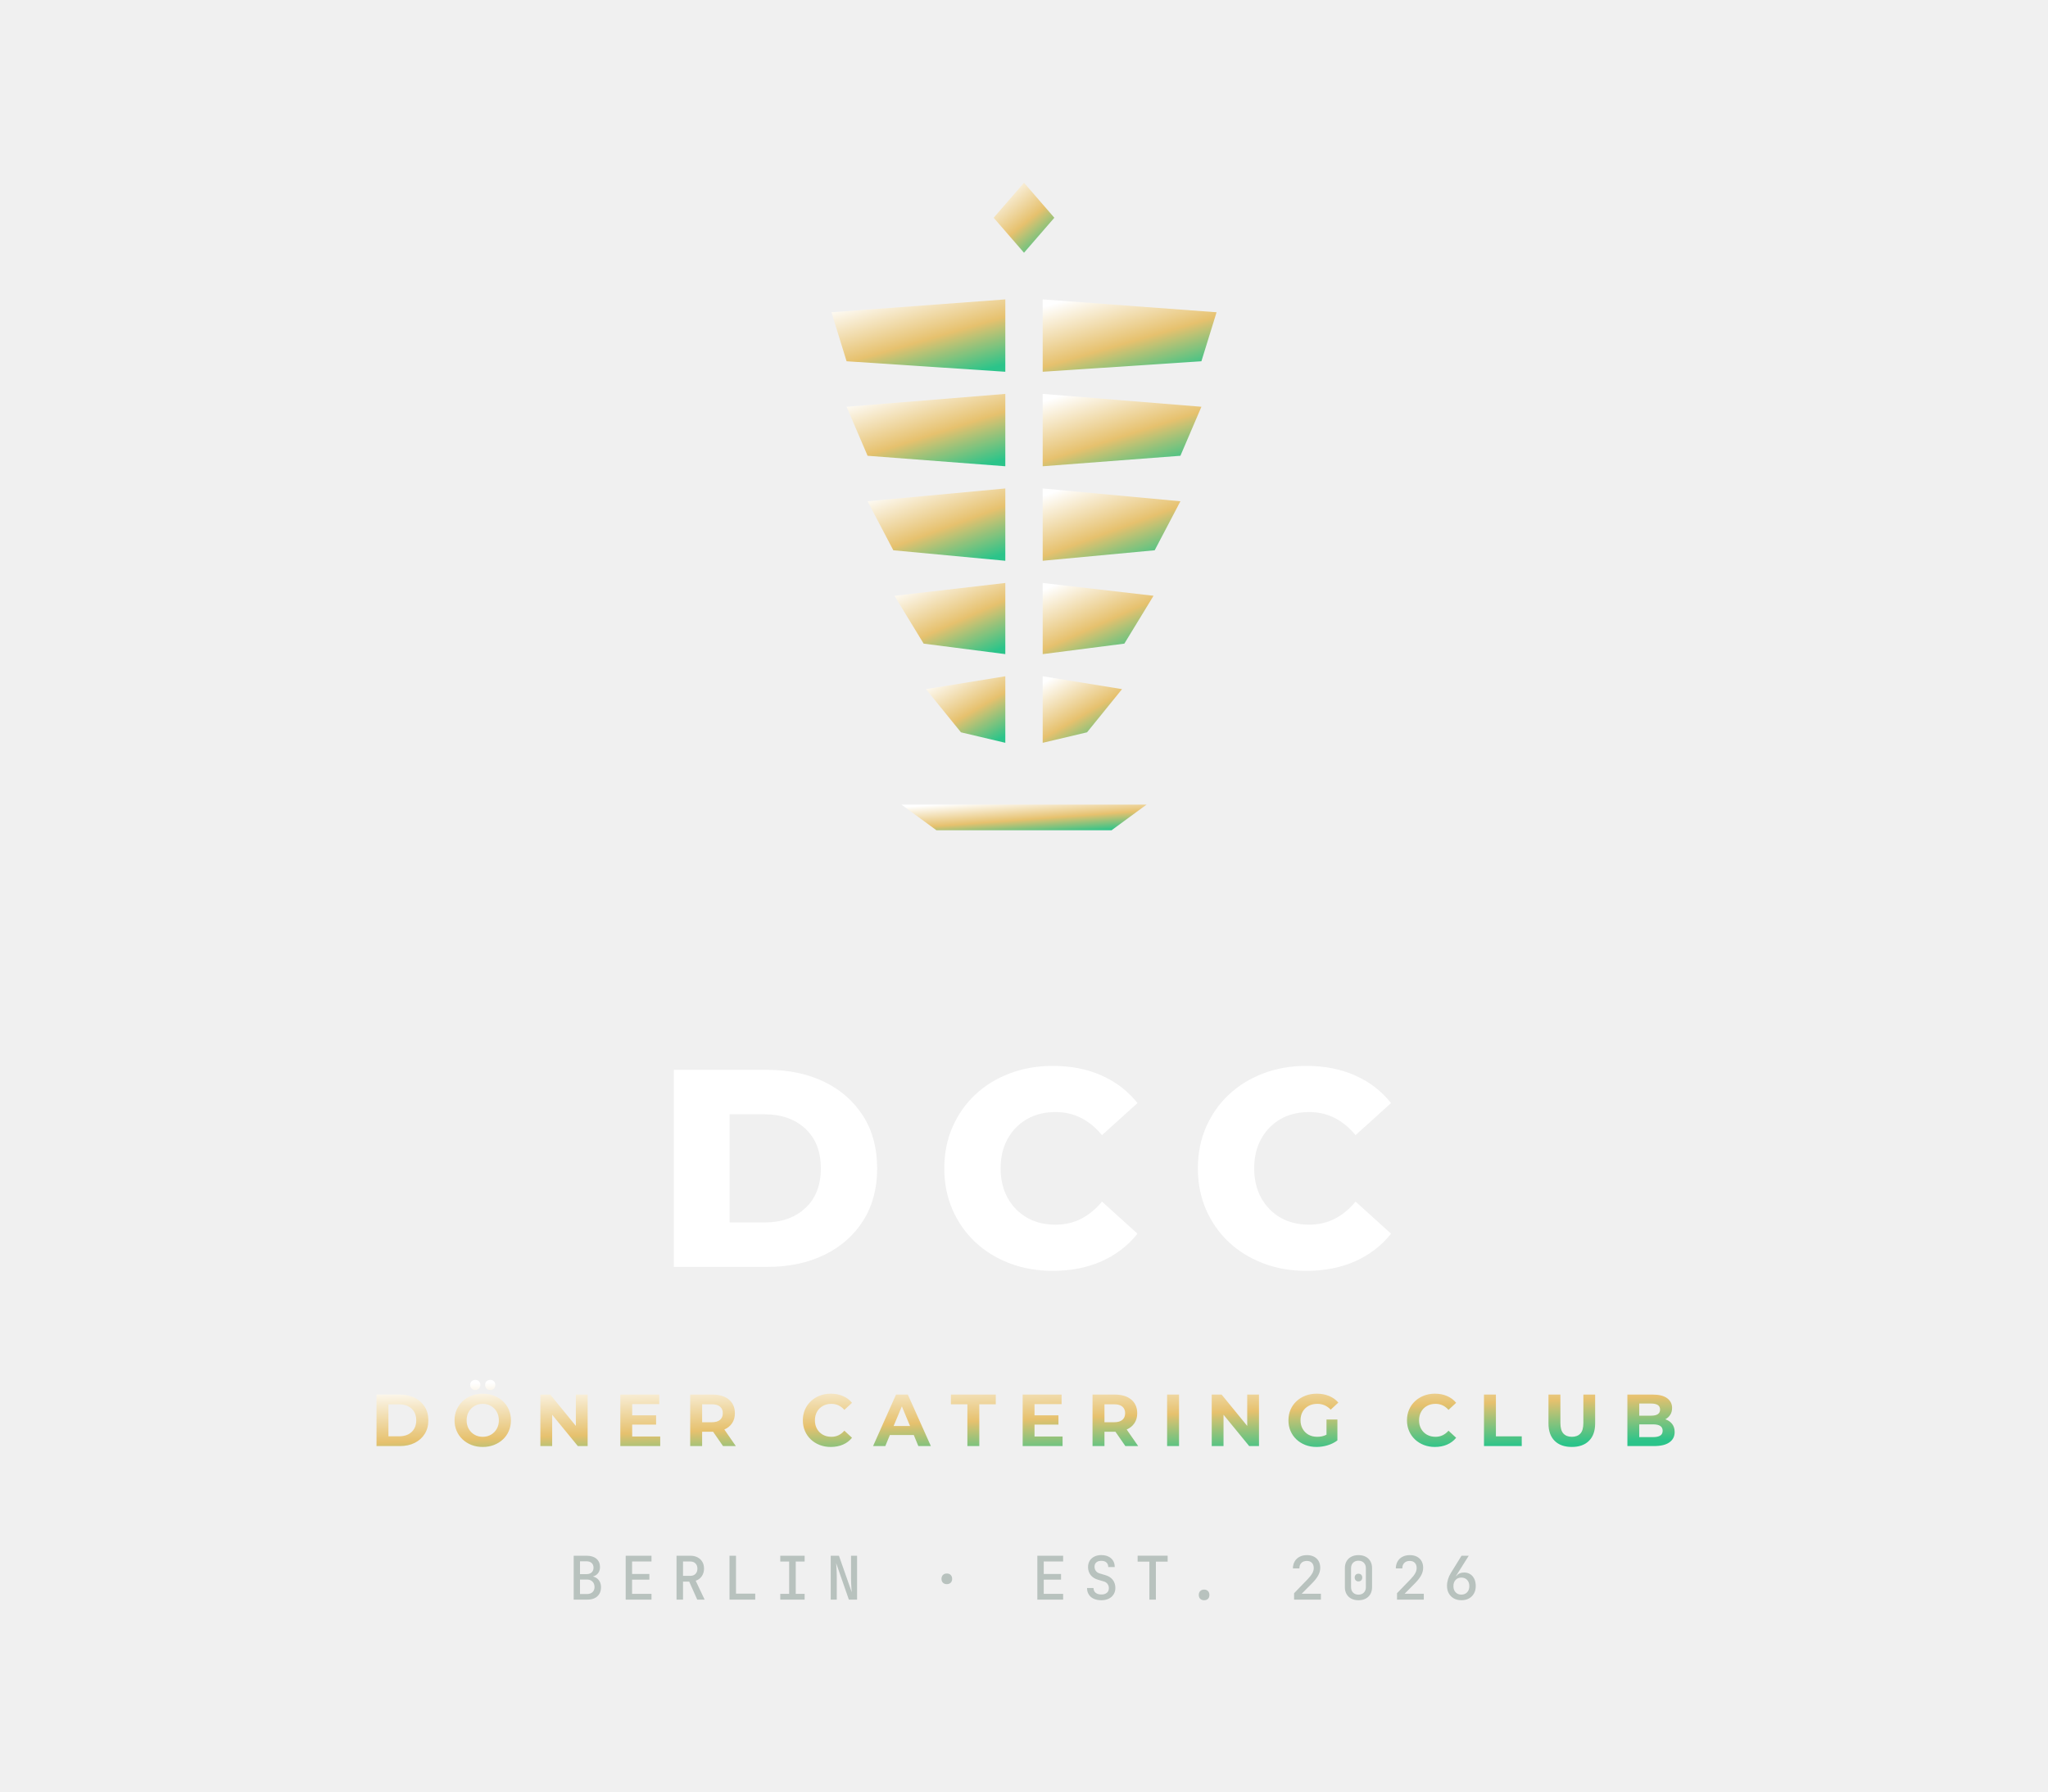
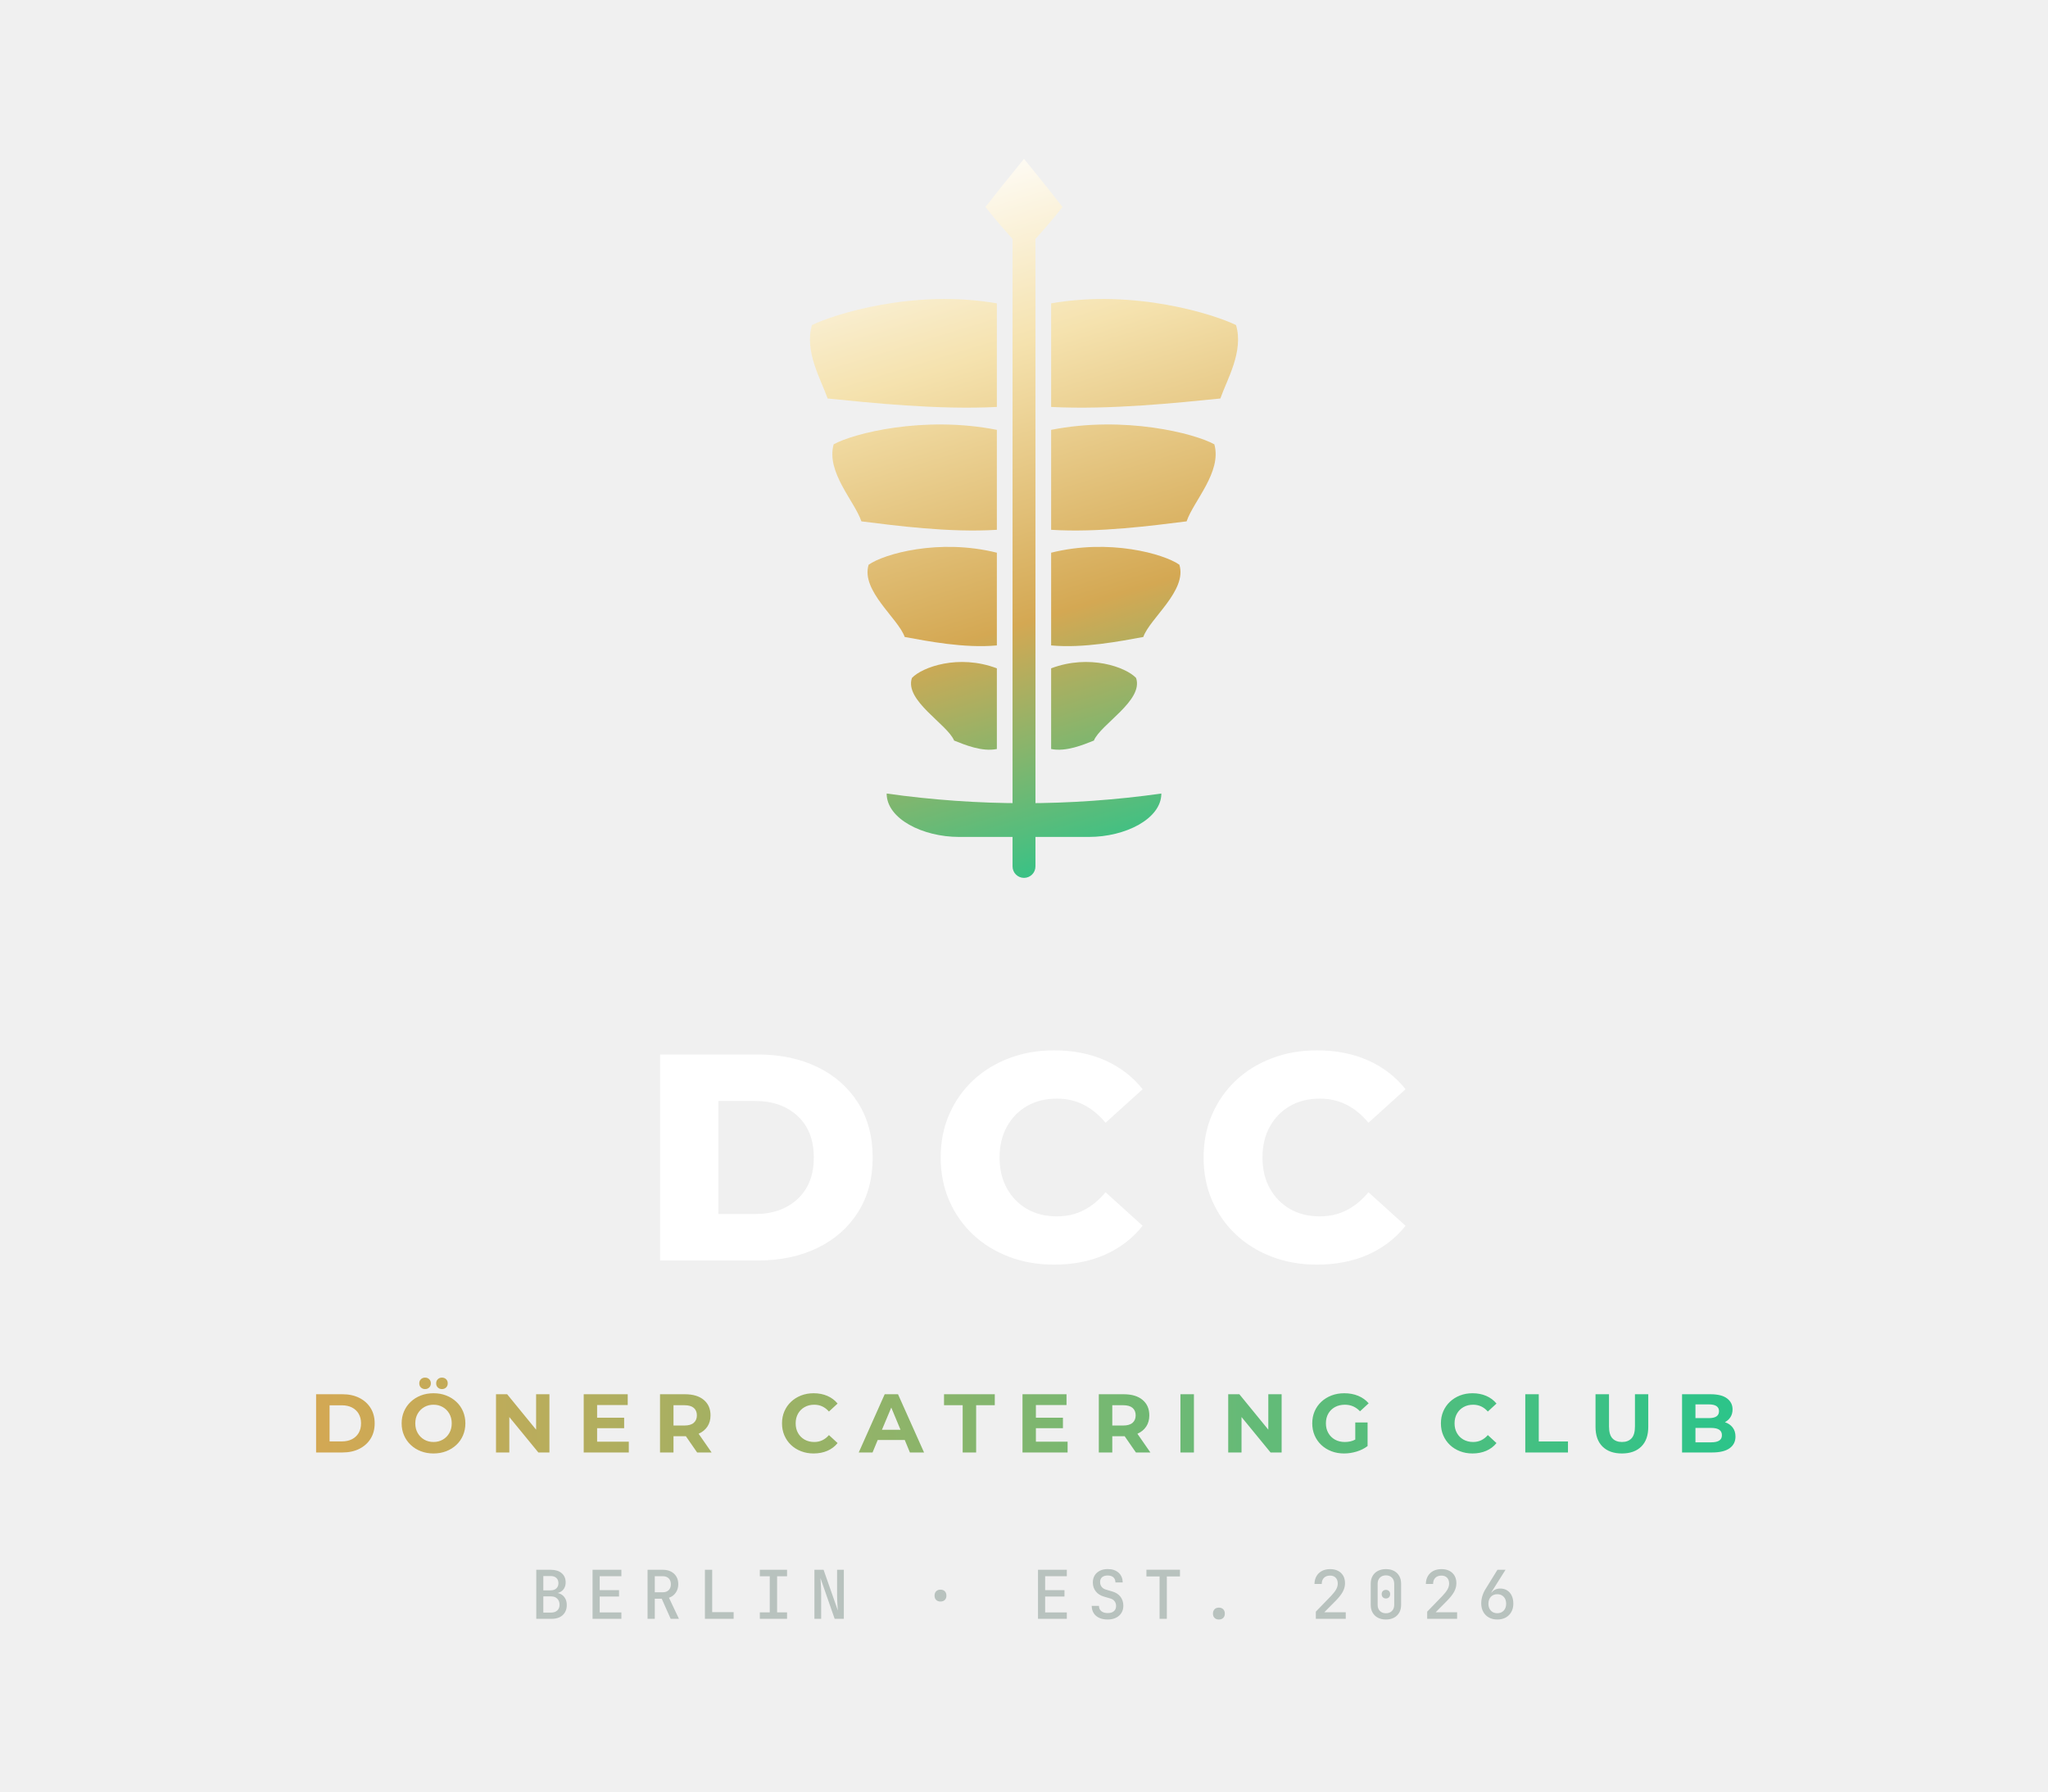
<svg xmlns="http://www.w3.org/2000/svg" viewBox="0 0 320 280" width="320" height="280" role="img" aria-label="DCC Döner Catering Club — logo-stacked (light)">
  <defs>
-     <linearGradient id="dcc-spit-logo-stacked-light" x1="15%" y1="0%" x2="85%" y2="100%">
+     <linearGradient id="dcc-spit-logo-stacked-light" gradientUnits="userSpaceOnUse" x1="143.06" y1="24.82" x2="176.94" y2="135.88">
      <stop offset="0%" stop-color="#FFFFFF" />
-       <stop offset="56%" stop-color="#E6C16E" />
+       <stop offset="28%" stop-color="#F5E2AE" />
+       <stop offset="64%" stop-color="#D4A853" />
+       <stop offset="100%" stop-color="#2BC48A" />
+     </linearGradient>
+     <linearGradient id="dcc-spit-logo-stacked-light-text" gradientUnits="userSpaceOnUse" x1="48.00" y1="0.00" x2="272.00" y2="0.00">
+       <stop offset="0%" stop-color="#D4A853" />
      <stop offset="100%" stop-color="#2BC48A" />
    </linearGradient>
  </defs>
-   <line x1="160.00" y1="34.94" x2="160.00" y2="136.15" stroke="url(#dcc-spit-logo-stacked-light)" stroke-width="2.74" stroke-linecap="round" />
-   <polygon points="160.00,28.56 164.74,34.03 160.00,39.50 155.26,34.03" fill="url(#dcc-spit-logo-stacked-light)" />
-   <path d="M 157.08,46.79 L 129.91,48.80 L 132.28,56.46 L 157.08,58.10 Z" fill="url(#dcc-spit-logo-stacked-light)" />
-   <path d="M 162.92,46.79 L 190.09,48.80 L 187.72,56.46 L 162.92,58.10 Z" fill="url(#dcc-spit-logo-stacked-light)" />
-   <path d="M 157.08,61.56 L 132.28,63.57 L 135.56,71.23 L 157.08,72.87 Z" fill="url(#dcc-spit-logo-stacked-light)" />
-   <path d="M 162.92,61.56 L 187.72,63.57 L 184.44,71.23 L 162.92,72.87 Z" fill="url(#dcc-spit-logo-stacked-light)" />
-   <path d="M 157.08,76.34 L 135.56,78.34 L 139.58,86.00 L 157.08,87.64 Z" fill="url(#dcc-spit-logo-stacked-light)" />
-   <path d="M 162.92,76.34 L 184.44,78.34 L 180.42,86.00 L 162.92,87.64 Z" fill="url(#dcc-spit-logo-stacked-light)" />
-   <path d="M 157.08,91.11 L 139.76,93.11 L 144.32,100.59 L 157.08,102.23 Z" fill="url(#dcc-spit-logo-stacked-light)" />
-   <path d="M 162.92,91.11 L 180.24,93.11 L 175.68,100.59 L 162.92,102.23 Z" fill="url(#dcc-spit-logo-stacked-light)" />
-   <path d="M 157.08,105.69 L 144.68,107.70 L 150.15,114.45 L 157.08,116.09 Z" fill="url(#dcc-spit-logo-stacked-light)" />
-   <path d="M 162.92,105.69 L 175.32,107.70 L 169.85,114.45 L 162.92,116.09 Z" fill="url(#dcc-spit-logo-stacked-light)" />
-   <path d="M 140.85,125.75 L 179.15,125.75 L 173.68,129.76 L 146.32,129.76 Z" fill="url(#dcc-spit-logo-stacked-light)" />
-   <path d="M105.288 198.0V167.2H119.852Q124.956 167.2 128.828 169.092Q132.7 170.984 134.878 174.438Q137.056 177.892 137.056 182.6Q137.056 187.308 134.878 190.762Q132.7 194.216 128.828 196.108Q124.956 198.0 119.852 198.0ZM114.0 191.048H119.5Q123.416 191.048 125.836 188.804Q128.256 186.56 128.256 182.6Q128.256 178.64 125.836 176.396Q123.416 174.152 119.5 174.152H114.0ZM164.488 198.616Q160.836 198.616 157.734 197.428Q154.632 196.24 152.366 194.106Q150.1 191.972 148.824 189.046Q147.548 186.12 147.548 182.6Q147.548 179.08 148.824 176.154Q150.1 173.228 152.366 171.094Q154.632 168.96 157.734 167.772Q160.836 166.584 164.488 166.584Q168.756 166.584 172.122 168.08Q175.488 169.576 177.732 172.392L172.188 177.408Q170.736 175.648 168.932 174.724Q167.128 173.8 164.928 173.8Q162.376 173.8 160.462 174.9Q158.548 176.0 157.448 177.98Q156.348 179.96 156.348 182.6Q156.348 185.24 157.448 187.22Q158.548 189.2 160.462 190.3Q162.376 191.4 164.928 191.4Q167.128 191.4 168.932 190.476Q170.736 189.552 172.188 187.792L177.732 192.808Q175.488 195.624 172.122 197.12Q168.756 198.616 164.488 198.616ZM204.108 198.616Q200.456 198.616 197.354 197.428Q194.252 196.24 191.986 194.106Q189.72 191.972 188.444 189.046Q187.168 186.12 187.168 182.6Q187.168 179.08 188.444 176.154Q189.72 173.228 191.986 171.094Q194.252 168.96 197.354 167.772Q200.456 166.584 204.108 166.584Q208.376 166.584 211.742 168.08Q215.108 169.576 217.352 172.392L211.808 177.408Q210.356 175.648 208.552 174.724Q206.748 173.8 204.548 173.8Q201.996 173.8 200.082 174.9Q198.168 176.0 197.068 177.98Q195.968 179.96 195.968 182.6Q195.968 185.24 197.068 187.22Q198.168 189.2 200.082 190.3Q201.996 191.4 204.548 191.4Q206.748 191.4 208.552 190.476Q210.356 189.552 211.808 187.792L217.352 192.808Q215.108 195.624 211.742 197.12Q208.376 198.616 204.108 198.616Z" fill="#FFFFFF" />
-   <path d="M58.831 226.0V217.95H62.488Q63.799 217.95 64.799 218.45Q65.8 218.951 66.363 219.853Q66.927 220.756 66.927 221.975Q66.927 223.194 66.363 224.097Q65.8 225 64.799 225.5Q63.799 226.0 62.488 226.0ZM60.694 224.47H62.396Q63.201 224.47 63.793 224.166Q64.385 223.861 64.713 223.303Q65.041 222.745 65.041 221.975Q65.041 221.204 64.713 220.647Q64.385 220.089 63.793 219.784Q63.201 219.48 62.396 219.48H60.694ZM75.428 226.138Q74.474 226.138 73.674 225.827Q72.875 225.517 72.277 224.953Q71.679 224.39 71.351 223.631Q71.023 222.872 71.023 221.975Q71.023 221.078 71.351 220.319Q71.679 219.56 72.277 218.996Q72.875 218.433 73.674 218.123Q74.474 217.812 75.428 217.812Q76.383 217.812 77.182 218.123Q77.981 218.433 78.579 218.991Q79.177 219.548 79.505 220.313Q79.833 221.078 79.833 221.975Q79.833 222.872 79.505 223.637Q79.177 224.401 78.579 224.959Q77.981 225.517 77.182 225.827Q76.383 226.138 75.428 226.138ZM75.428 224.551Q76.141 224.551 76.71 224.223Q77.279 223.895 77.613 223.315Q77.947 222.734 77.947 221.975Q77.947 221.216 77.613 220.635Q77.279 220.054 76.71 219.727Q76.141 219.399 75.428 219.399Q74.715 219.399 74.146 219.727Q73.577 220.054 73.243 220.635Q72.91 221.216 72.91 221.975Q72.91 222.734 73.243 223.315Q73.577 223.895 74.146 224.223Q74.715 224.551 75.428 224.551ZM74.267 217.237Q73.922 217.237 73.692 217.019Q73.462 216.8 73.462 216.444Q73.462 216.087 73.692 215.869Q73.922 215.65 74.267 215.65Q74.6 215.65 74.83 215.869Q75.06 216.087 75.06 216.444Q75.06 216.8 74.83 217.019Q74.6 217.237 74.267 217.237ZM76.59 217.237Q76.256 217.237 76.026 217.019Q75.796 216.8 75.796 216.444Q75.796 216.087 76.026 215.869Q76.256 215.65 76.59 215.65Q76.935 215.65 77.165 215.869Q77.395 216.087 77.395 216.444Q77.395 216.8 77.165 217.019Q76.935 217.237 76.59 217.237ZM84.435 226.0V217.95H85.976L89.978 222.849V217.95H91.819V226.0H90.289L86.275 221.101V226.0ZM96.927 226.0V217.95H103.011V219.445H98.779V221.193H102.516V222.642H98.779V224.505H103.16V226.0ZM107.844 226.0V217.95H111.282Q112.962 217.95 113.893 218.732Q114.825 219.514 114.825 220.871Q114.825 221.768 114.393 222.418Q113.962 223.067 113.18 223.412L114.974 226.0H112.973L111.421 223.757Q111.374 223.757 111.328 223.757H109.707V226.0ZM109.707 222.274H111.225Q112.076 222.274 112.507 221.9Q112.939 221.526 112.939 220.871Q112.939 220.204 112.507 219.836Q112.076 219.468 111.225 219.468H109.707ZM129.803 226.138Q128.872 226.138 128.073 225.827Q127.273 225.517 126.687 224.959Q126.1 224.401 125.773 223.642Q125.445 222.883 125.445 221.975Q125.445 221.066 125.773 220.308Q126.1 219.548 126.693 218.991Q127.285 218.433 128.078 218.123Q128.872 217.812 129.815 217.812Q130.862 217.812 131.713 218.18Q132.564 218.548 133.127 219.238L131.931 220.342Q131.103 219.399 129.907 219.399Q129.148 219.399 128.567 219.727Q127.986 220.054 127.659 220.635Q127.331 221.216 127.331 221.975Q127.331 222.734 127.659 223.315Q127.986 223.895 128.567 224.223Q129.148 224.551 129.907 224.551Q131.103 224.551 131.931 223.596L133.127 224.701Q132.564 225.402 131.713 225.77Q130.862 226.138 129.803 226.138ZM136.419 226.0 140.007 217.95H141.847L145.447 226.0H143.492L142.779 224.275H139.041L138.328 226.0ZM139.627 222.861H142.192L140.916 219.79ZM151.154 226.0V219.468H148.577V217.95H155.593V219.468H153.017V226.0ZM159.793 226.0V217.95H165.876V219.445H161.644V221.193H165.382V222.642H161.644V224.505H166.026V226.0ZM170.709 226.0V217.95H174.148Q175.827 217.95 176.758 218.732Q177.69 219.514 177.69 220.871Q177.69 221.768 177.259 222.418Q176.827 223.067 176.046 223.412L177.839 226.0H175.838L174.286 223.757Q174.24 223.757 174.194 223.757H172.572V226.0ZM172.572 222.274H174.09Q174.941 222.274 175.373 221.9Q175.804 221.526 175.804 220.871Q175.804 220.204 175.373 219.836Q174.941 219.468 174.09 219.468H172.572ZM182.362 226.0V217.95H184.225V226.0ZM189.334 226.0V217.95H190.875L194.877 222.849V217.95H196.717V226.0H195.188L191.174 221.101V226.0ZM205.713 226.138Q204.758 226.138 203.959 225.827Q203.16 225.517 202.568 224.959Q201.976 224.401 201.648 223.642Q201.32 222.883 201.32 221.975Q201.32 221.066 201.648 220.308Q201.976 219.548 202.574 218.991Q203.172 218.433 203.976 218.123Q204.781 217.812 205.748 217.812Q206.805 217.812 207.668 218.168Q208.53 218.525 209.117 219.203L207.921 220.308Q207.059 219.399 205.839 219.399Q205.058 219.399 204.465 219.721Q203.873 220.043 203.539 220.624Q203.206 221.204 203.206 221.975Q203.206 222.722 203.539 223.309Q203.873 223.895 204.459 224.223Q205.046 224.551 205.816 224.551Q206.196 224.551 206.558 224.476Q206.921 224.401 207.266 224.218V221.849H208.968V225.114Q208.3 225.62 207.438 225.879Q206.576 226.138 205.713 226.138ZM224.199 226.138Q223.268 226.138 222.469 225.827Q221.669 225.517 221.083 224.959Q220.496 224.401 220.169 223.642Q219.841 222.883 219.841 221.975Q219.841 221.066 220.169 220.308Q220.496 219.548 221.089 218.991Q221.681 218.433 222.474 218.123Q223.268 217.812 224.211 217.812Q225.257 217.812 226.108 218.18Q226.959 218.548 227.523 219.238L226.327 220.342Q225.499 219.399 224.303 219.399Q223.544 219.399 222.963 219.727Q222.382 220.054 222.055 220.635Q221.727 221.216 221.727 221.975Q221.727 222.734 222.055 223.315Q222.382 223.895 222.963 224.223Q223.544 224.551 224.303 224.551Q225.499 224.551 226.327 223.596L227.523 224.701Q226.959 225.402 226.108 225.77Q225.257 226.138 224.199 226.138ZM231.873 226.0V217.95H233.736V224.482H237.773V226.0ZM245.596 226.138Q243.882 226.138 242.916 225.184Q241.95 224.229 241.95 222.458V217.95H243.813V222.389Q243.813 223.539 244.285 224.045Q244.756 224.551 245.607 224.551Q246.458 224.551 246.93 224.045Q247.401 223.539 247.401 222.389V217.95H249.241V222.458Q249.241 224.229 248.275 225.184Q247.309 226.138 245.596 226.138ZM254.281 226.0V217.95H258.214Q259.732 217.95 260.497 218.525Q261.262 219.1 261.262 220.043Q261.262 220.653 260.98 221.101Q260.698 221.549 260.204 221.814Q260.87 222.032 261.267 222.538Q261.664 223.044 261.664 223.804Q261.664 224.839 260.847 225.419Q260.031 226.0 258.444 226.0ZM256.132 224.597H258.306Q259.031 224.597 259.41 224.361Q259.79 224.125 259.79 223.608Q259.79 222.607 258.306 222.607H256.132ZM256.132 221.25H257.984Q259.387 221.25 259.387 220.296Q259.387 219.353 257.984 219.353H256.132Z" fill="url(#dcc-spit-logo-stacked-light)" />
-   <path d="M89.638 250.0V243.138H91.663Q92.634 243.138 93.192 243.609Q93.75 244.081 93.75 244.909Q93.75 245.375 93.548 245.719Q93.346 246.063 92.987 246.251Q92.628 246.439 92.149 246.433V246.342Q92.669 246.333 93.062 246.538Q93.456 246.743 93.681 247.133Q93.907 247.523 93.907 248.069Q93.907 248.658 93.65 249.094Q93.392 249.531 92.919 249.765Q92.445 250.0 91.787 250.0ZM90.626 249.126H91.704Q92.256 249.126 92.576 248.832Q92.895 248.538 92.895 248.027Q92.895 247.502 92.576 247.181Q92.256 246.859 91.704 246.859H90.626ZM90.626 246.013H91.652Q92.156 246.013 92.447 245.743Q92.738 245.473 92.738 245.011Q92.738 244.547 92.45 244.28Q92.163 244.012 91.657 244.012H90.626ZM97.764 250.0V243.138H101.796V244.039H98.764V245.988H101.467V246.882H98.764V249.099H101.796V250.0ZM105.709 250.0V243.138H107.858Q108.506 243.138 108.989 243.389Q109.472 243.639 109.739 244.089Q110.005 244.54 110.005 245.146Q110.005 245.833 109.655 246.34Q109.304 246.846 108.703 247.048L110.099 250.0H108.942L107.688 247.182H106.721V250.0ZM106.721 246.282H107.858Q108.368 246.282 108.669 245.978Q108.97 245.674 108.97 245.166Q108.97 244.645 108.669 244.341Q108.368 244.038 107.858 244.038H106.721ZM113.985 250.0V243.138H115V249.066H118.003V250.0ZM121.917 250.0V249.094H123.306V244.044H121.917V243.138H125.723V244.044H124.334V249.094H125.723V250.0ZM129.801 250.0V243.138H131.084L133.085 248.844Q133.063 248.575 133.035 248.198Q133.008 247.821 132.991 247.418Q132.974 247.015 132.974 246.682V243.138H133.919V250.0H132.636L130.647 244.294Q130.669 244.542 130.691 244.907Q130.712 245.271 130.729 245.664Q130.746 246.058 130.746 246.4V250.0ZM147.94 247.579Q147.56 247.579 147.335 247.356Q147.109 247.134 147.109 246.761Q147.109 246.372 147.335 246.144Q147.56 245.917 147.94 245.917Q148.323 245.917 148.547 246.144Q148.771 246.372 148.771 246.761Q148.771 247.134 148.547 247.356Q148.323 247.579 147.94 247.579ZM162.084 250.0V243.138H166.116V244.039H163.084V245.988H165.787V246.882H163.084V249.099H166.116V250.0ZM172.086 250.094Q171.395 250.094 170.896 249.863Q170.396 249.632 170.125 249.203Q169.853 248.774 169.846 248.186H170.861Q170.861 248.652 171.189 248.923Q171.516 249.194 172.095 249.194Q172.642 249.194 172.95 248.931Q173.259 248.668 173.259 248.202Q173.259 247.822 173.047 247.54Q172.836 247.258 172.445 247.15L171.585 246.898Q170.83 246.685 170.418 246.162Q170.006 245.638 170.006 244.916Q170.006 244.347 170.264 243.927Q170.521 243.506 170.989 243.272Q171.457 243.037 172.094 243.037Q173.041 243.037 173.608 243.546Q174.174 244.054 174.181 244.905H173.165Q173.165 244.451 172.883 244.194Q172.6 243.937 172.082 243.937Q171.579 243.937 171.3 244.176Q171.021 244.415 171.021 244.846Q171.021 245.232 171.231 245.513Q171.441 245.794 171.833 245.908L172.711 246.17Q173.465 246.383 173.869 246.907Q174.274 247.431 174.274 248.169Q174.274 248.744 174.001 249.178Q173.728 249.613 173.236 249.853Q172.744 250.094 172.086 250.094ZM179.592 250.0V244.066H177.755V243.131H182.445V244.066H180.608V250.0ZM188.14 250.094Q187.76 250.094 187.535 249.872Q187.309 249.649 187.309 249.276Q187.309 248.887 187.535 248.66Q187.76 248.432 188.14 248.432Q188.523 248.432 188.747 248.66Q188.971 248.887 188.971 249.276Q188.971 249.649 188.747 249.872Q188.523 250.094 188.14 250.094ZM202.203 250.0V248.997L204.324 246.806Q204.815 246.292 205.044 245.883Q205.273 245.475 205.273 245.073Q205.273 244.547 204.986 244.249Q204.699 243.951 204.202 243.951Q203.654 243.951 203.342 244.263Q203.03 244.574 203.03 245.121H202.015Q202.028 244.484 202.301 244.017Q202.575 243.55 203.065 243.297Q203.555 243.044 204.211 243.044Q204.845 243.044 205.312 243.287Q205.779 243.529 206.034 243.971Q206.288 244.413 206.288 245.021Q206.288 245.629 205.972 246.214Q205.656 246.798 204.946 247.512L203.389 249.08H206.39V250.0ZM212.261 250.094Q211.613 250.094 211.135 249.842Q210.657 249.59 210.396 249.132Q210.136 248.673 210.136 248.059V245.079Q210.136 244.459 210.396 244.003Q210.657 243.547 211.135 243.296Q211.613 243.044 212.26 243.044Q212.916 243.044 213.389 243.296Q213.863 243.547 214.124 244.003Q214.384 244.459 214.384 245.079V248.059Q214.384 248.673 214.124 249.132Q213.863 249.59 213.386 249.842Q212.91 250.094 212.261 250.094ZM212.261 249.221Q212.787 249.221 213.102 248.9Q213.417 248.579 213.417 248.059V245.079Q213.417 244.559 213.102 244.238Q212.787 243.917 212.26 243.917Q211.733 243.917 211.418 244.238Q211.103 244.559 211.103 245.079V248.059Q211.103 248.579 211.419 248.9Q211.735 249.221 212.261 249.221ZM212.261 247.152Q211.995 247.152 211.831 246.984Q211.668 246.816 211.668 246.54Q211.668 246.273 211.831 246.111Q211.994 245.949 212.261 245.949Q212.528 245.949 212.69 246.111Q212.852 246.274 212.852 246.54Q212.852 246.815 212.69 246.984Q212.527 247.152 212.261 247.152ZM218.283 250.0V248.997L220.404 246.806Q220.895 246.292 221.124 245.883Q221.353 245.475 221.353 245.073Q221.353 244.547 221.066 244.249Q220.779 243.951 220.282 243.951Q219.734 243.951 219.422 244.263Q219.11 244.574 219.11 245.121H218.095Q218.108 244.484 218.381 244.017Q218.655 243.55 219.145 243.297Q219.635 243.044 220.291 243.044Q220.925 243.044 221.392 243.287Q221.859 243.529 222.114 243.971Q222.368 244.413 222.368 245.021Q222.368 245.629 222.052 246.214Q221.736 246.798 221.026 247.512L219.469 249.08H222.47V250.0ZM228.347 250.094Q227.671 250.094 227.163 249.811Q226.656 249.528 226.375 249.019Q226.094 248.51 226.094 247.837Q226.094 247.334 226.25 246.818Q226.405 246.301 226.697 245.835L228.364 243.138H229.492L227.504 246.298L227.55 246.329Q227.737 246.055 228.052 245.908Q228.367 245.762 228.757 245.762Q229.313 245.762 229.724 246.023Q230.134 246.285 230.36 246.76Q230.586 247.235 230.586 247.882Q230.586 248.543 230.305 249.041Q230.023 249.539 229.524 249.817Q229.025 250.094 228.347 250.094ZM228.34 249.215Q228.899 249.215 229.241 248.851Q229.582 248.487 229.582 247.888Q229.582 247.286 229.241 246.92Q228.9 246.555 228.34 246.555Q227.781 246.555 227.439 246.92Q227.098 247.286 227.098 247.888Q227.098 248.487 227.439 248.851Q227.78 249.215 228.34 249.215Z" fill="#B8C2BE" />
+   <rect x="158.21" y="35.55" width="3.58" height="101.65" rx="1.79" fill="url(#dcc-spit-logo-stacked-light)" />
+   <path d="M 160.00,24.82 Q 164.14,29.91 166.02,32.35 Q 164.14,34.80 160.00,39.32 Q 155.86,34.80 153.98,32.35 Q 155.86,29.91 160.00,24.82 Z" fill="url(#dcc-spit-logo-stacked-light)" />
+   <path d="M 155.76,47.41 C 142.76,45.15 130.34,49.11 126.87,50.80 C 125.65,54.93 128.28,59.30 129.32,62.28 C 135.93,62.94 146.51,64.07 155.76,63.60 Z" fill="url(#dcc-spit-logo-stacked-light)" />
+   <path d="M 164.24,47.41 C 177.24,45.15 189.66,49.11 193.13,50.80 C 194.35,54.93 191.72,59.30 190.68,62.28 C 184.07,62.94 173.49,64.07 164.24,63.60 Z" fill="url(#dcc-spit-logo-stacked-light)" />
+   <path d="M 155.76,67.18 C 144.29,64.92 133.32,67.74 130.26,69.44 C 129.04,73.77 133.55,78.35 134.59,81.48 C 139.88,82.14 148.35,83.27 155.76,82.80 Z" fill="url(#dcc-spit-logo-stacked-light)" />
+   <path d="M 164.24,67.18 C 175.71,64.92 186.68,67.74 189.74,69.44 C 190.96,73.77 186.45,78.35 185.41,81.48 C 180.12,82.14 171.65,83.27 164.24,82.80 Z" fill="url(#dcc-spit-logo-stacked-light)" />
+   <path d="M 155.76,86.38 C 146.74,84.12 138.12,86.56 135.72,88.26 C 134.49,92.32 140.33,96.62 141.36,99.55 C 144.96,100.21 150.72,101.34 155.76,100.87 Z" fill="url(#dcc-spit-logo-stacked-light)" />
+   <path d="M 164.24,86.38 C 173.26,84.12 181.88,86.56 184.28,88.26 C 185.51,92.32 179.67,96.62 178.64,99.55 C 175.04,100.21 169.28,101.34 164.24,100.87 Z" fill="url(#dcc-spit-logo-stacked-light)" />
+   <path d="M 155.76,104.45 C 149.79,102.19 144.09,104.26 142.49,105.95 C 141.27,109.48 148.05,113.20 149.08,115.74 C 150.75,116.40 153.43,117.53 155.76,117.06 Z" fill="url(#dcc-spit-logo-stacked-light)" />
+   <path d="M 164.24,104.45 C 170.21,102.19 175.91,104.26 177.51,105.95 C 178.73,109.48 171.95,113.20 170.92,115.74 C 169.25,116.40 166.57,117.53 164.24,117.06 Z" fill="url(#dcc-spit-logo-stacked-light)" />
+   <path d="M 138.54,124.02 Q 160.00,127.04 181.46,124.02 C 181.46,127.98 175.81,130.80 170.16,130.80 L 149.84,130.80 C 144.19,130.80 138.54,127.98 138.54,124.02 Z" fill="url(#dcc-spit-logo-stacked-light)" />
+   <path d="M103.142 197.0V164.8H118.368Q123.704 164.8 127.752 166.778Q131.8 168.756 134.077 172.367Q136.354 175.978 136.354 180.9Q136.354 185.822 134.077 189.433Q131.8 193.044 127.752 195.022Q123.704 197.0 118.368 197.0ZM112.25 189.732H118.0Q122.094 189.732 124.624 187.386Q127.154 185.04 127.154 180.9Q127.154 176.76 124.624 174.414Q122.094 172.068 118.0 172.068H112.25ZM164.692 197.644Q160.874 197.644 157.631 196.402Q154.388 195.16 152.019 192.929Q149.65 190.698 148.316 187.639Q146.982 184.58 146.982 180.9Q146.982 177.22 148.316 174.161Q149.65 171.102 152.019 168.871Q154.388 166.64 157.631 165.398Q160.874 164.156 164.692 164.156Q169.154 164.156 172.673 165.72Q176.192 167.284 178.538 170.228L172.742 175.472Q171.224 173.632 169.338 172.666Q167.452 171.7 165.152 171.7Q162.484 171.7 160.483 172.85Q158.482 174.0 157.332 176.07Q156.182 178.14 156.182 180.9Q156.182 183.66 157.332 185.73Q158.482 187.8 160.483 188.95Q162.484 190.1 165.152 190.1Q167.452 190.1 169.338 189.134Q171.224 188.168 172.742 186.328L178.538 191.572Q176.192 194.516 172.673 196.08Q169.154 197.644 164.692 197.644ZM205.772 197.644Q201.954 197.644 198.711 196.402Q195.468 195.16 193.099 192.929Q190.73 190.698 189.396 187.639Q188.062 184.58 188.062 180.9Q188.062 177.22 189.396 174.161Q190.73 171.102 193.099 168.871Q195.468 166.64 198.711 165.398Q201.954 164.156 205.772 164.156Q210.234 164.156 213.753 165.72Q217.272 167.284 219.618 170.228L213.822 175.472Q212.304 173.632 210.418 172.666Q208.532 171.7 206.232 171.7Q203.564 171.7 201.563 172.85Q199.562 174.0 198.412 176.07Q197.262 178.14 197.262 180.9Q197.262 183.66 198.412 185.73Q199.562 187.8 201.563 188.95Q203.564 190.1 206.232 190.1Q208.532 190.1 210.418 189.134Q212.304 188.168 213.822 186.328L219.618 191.572Q217.272 194.516 213.753 196.08Q210.234 197.644 205.772 197.644Z" fill="#FFFFFF" />
+   <path d="M49.391 227.0V217.9H53.525Q55.007 217.9 56.138 218.466Q57.269 219.031 57.906 220.052Q58.543 221.072 58.543 222.45Q58.543 223.828 57.906 224.849Q57.269 225.869 56.138 226.435Q55.007 227.0 53.525 227.0ZM51.497 225.271H53.421Q54.331 225.271 55.001 224.926Q55.67 224.582 56.041 223.952Q56.411 223.321 56.411 222.45Q56.411 221.579 56.041 220.949Q55.67 220.318 55.001 219.974Q54.331 219.629 53.421 219.629H51.497ZM67.736 227.156Q66.657 227.156 65.754 226.805Q64.85 226.454 64.174 225.817Q63.498 225.18 63.128 224.322Q62.757 223.464 62.757 222.45Q62.757 221.436 63.128 220.578Q63.498 219.72 64.174 219.083Q64.85 218.446 65.754 218.095Q66.657 217.744 67.736 217.744Q68.815 217.744 69.719 218.095Q70.622 218.446 71.298 219.077Q71.974 219.707 72.345 220.572Q72.715 221.436 72.715 222.45Q72.715 223.464 72.345 224.329Q71.974 225.193 71.298 225.824Q70.622 226.454 69.719 226.805Q68.815 227.156 67.736 227.156ZM67.736 225.362Q68.542 225.362 69.186 224.992Q69.829 224.621 70.206 223.964Q70.583 223.308 70.583 222.45Q70.583 221.592 70.206 220.935Q69.829 220.279 69.186 219.909Q68.542 219.538 67.736 219.538Q66.93 219.538 66.287 219.909Q65.643 220.279 65.266 220.935Q64.889 221.592 64.889 222.45Q64.889 223.308 65.266 223.964Q65.643 224.621 66.287 224.992Q66.93 225.362 67.736 225.362ZM66.423 217.094Q66.033 217.094 65.773 216.847Q65.513 216.6 65.513 216.197Q65.513 215.794 65.773 215.547Q66.033 215.3 66.423 215.3Q66.8 215.3 67.06 215.547Q67.32 215.794 67.32 216.197Q67.32 216.6 67.06 216.847Q66.8 217.094 66.423 217.094ZM69.049 217.094Q68.672 217.094 68.412 216.847Q68.152 216.6 68.152 216.197Q68.152 215.794 68.412 215.547Q68.672 215.3 69.049 215.3Q69.439 215.3 69.699 215.547Q69.959 215.794 69.959 216.197Q69.959 216.6 69.699 216.847Q69.439 217.094 69.049 217.094ZM77.501 227.0V217.9H79.243L83.767 223.438V217.9H85.847V227.0H84.118L79.581 221.462V227.0ZM91.205 227.0V217.9H98.082V219.59H93.298V221.566H97.523V223.204H93.298V225.31H98.251V227.0ZM103.128 227.0V217.9H107.015Q108.913 217.9 109.966 218.784Q111.019 219.668 111.019 221.202Q111.019 222.216 110.532 222.951Q110.044 223.685 109.16 224.075L111.188 227.0H108.926L107.171 224.465Q107.119 224.465 107.067 224.465H105.234V227.0ZM105.234 222.788H106.95Q107.912 222.788 108.4 222.365Q108.887 221.943 108.887 221.202Q108.887 220.448 108.4 220.032Q107.912 219.616 106.95 219.616H105.234ZM127.117 227.156Q126.064 227.156 125.161 226.805Q124.257 226.454 123.594 225.824Q122.931 225.193 122.561 224.335Q122.19 223.477 122.19 222.45Q122.19 221.423 122.561 220.565Q122.931 219.707 123.601 219.077Q124.27 218.446 125.167 218.095Q126.064 217.744 127.13 217.744Q128.313 217.744 129.275 218.16Q130.237 218.576 130.874 219.356L129.522 220.604Q128.586 219.538 127.234 219.538Q126.376 219.538 125.72 219.909Q125.063 220.279 124.693 220.935Q124.322 221.592 124.322 222.45Q124.322 223.308 124.693 223.964Q125.063 224.621 125.72 224.992Q126.376 225.362 127.234 225.362Q128.586 225.362 129.522 224.283L130.874 225.531Q130.237 226.324 129.275 226.74Q128.313 227.156 127.117 227.156ZM134.178 227.0 138.234 217.9H140.314L144.383 227.0H142.173L141.367 225.05H137.142L136.336 227.0ZM137.805 223.451H140.704L139.261 219.98ZM150.417 227.0V219.616H147.505V217.9H155.435V219.616H152.523V227.0ZM159.766 227.0V217.9H166.643V219.59H161.859V221.566H166.084V223.204H161.859V225.31H166.812V227.0ZM171.689 227.0V217.9H175.576Q177.474 217.9 178.527 218.784Q179.58 219.668 179.58 221.202Q179.58 222.216 179.093 222.951Q178.605 223.685 177.721 224.075L179.749 227.0H177.487L175.732 224.465Q175.68 224.465 175.628 224.465H173.795V227.0ZM173.795 222.788H175.511Q176.473 222.788 176.961 222.365Q177.448 221.943 177.448 221.202Q177.448 220.448 176.961 220.032Q176.473 219.616 175.511 219.616H173.795ZM184.444 227.0V217.9H186.55V227.0ZM191.908 227.0V217.9H193.65L198.174 223.438V217.9H200.254V227.0H198.525L193.988 221.462V227.0ZM210.006 227.156Q208.927 227.156 208.024 226.805Q207.12 226.454 206.451 225.824Q205.781 225.193 205.411 224.335Q205.04 223.477 205.04 222.45Q205.04 221.423 205.411 220.565Q205.781 219.707 206.457 219.077Q207.133 218.446 208.043 218.095Q208.953 217.744 210.045 217.744Q211.241 217.744 212.216 218.147Q213.191 218.55 213.854 219.317L212.502 220.565Q211.527 219.538 210.149 219.538Q209.265 219.538 208.596 219.902Q207.926 220.266 207.549 220.923Q207.172 221.579 207.172 222.45Q207.172 223.295 207.549 223.958Q207.926 224.621 208.589 224.992Q209.252 225.362 210.123 225.362Q210.552 225.362 210.962 225.278Q211.371 225.193 211.761 224.985V222.307H213.685V225.999Q212.931 226.571 211.956 226.863Q210.981 227.156 210.006 227.156ZM230.069 227.156Q229.016 227.156 228.113 226.805Q227.209 226.454 226.546 225.824Q225.883 225.193 225.513 224.335Q225.142 223.477 225.142 222.45Q225.142 221.423 225.513 220.565Q225.883 219.707 226.553 219.077Q227.222 218.446 228.119 218.095Q229.016 217.744 230.082 217.744Q231.265 217.744 232.227 218.16Q233.189 218.576 233.826 219.356L232.474 220.604Q231.538 219.538 230.186 219.538Q229.328 219.538 228.672 219.909Q228.015 220.279 227.645 220.935Q227.274 221.592 227.274 222.45Q227.274 223.308 227.645 223.964Q228.015 224.621 228.672 224.992Q229.328 225.362 230.186 225.362Q231.538 225.362 232.474 224.283L233.826 225.531Q233.189 226.324 232.227 226.74Q231.265 227.156 230.069 227.156ZM238.326 227.0V217.9H240.432V225.284H244.995V227.0ZM253.421 227.156Q251.484 227.156 250.392 226.077Q249.3 224.998 249.3 222.996V217.9H251.406V222.918Q251.406 224.218 251.939 224.79Q252.472 225.362 253.434 225.362Q254.396 225.362 254.929 224.79Q255.462 224.218 255.462 222.918V217.9H257.542V222.996Q257.542 224.998 256.45 226.077Q255.358 227.156 253.421 227.156ZM262.822 227.0V217.9H267.268Q268.984 217.9 269.848 218.55Q270.713 219.2 270.713 220.266Q270.713 220.955 270.394 221.462Q270.076 221.969 269.517 222.268Q270.271 222.515 270.72 223.087Q271.168 223.659 271.168 224.517Q271.168 225.687 270.245 226.344Q269.322 227.0 267.528 227.0ZM264.915 225.414H267.372Q268.191 225.414 268.62 225.147Q269.049 224.881 269.049 224.296Q269.049 223.165 267.372 223.165H264.915ZM264.915 221.631H267.008Q268.594 221.631 268.594 220.552Q268.594 219.486 267.008 219.486H264.915Z" fill="url(#dcc-spit-logo-stacked-light-text)" />
+   <path d="M83.791 253.0V245.335H86.053Q87.138 245.335 87.761 245.862Q88.384 246.388 88.384 247.313Q88.384 247.833 88.159 248.218Q87.934 248.603 87.533 248.813Q87.131 249.023 86.596 249.016V248.914Q87.177 248.904 87.617 249.133Q88.057 249.362 88.308 249.798Q88.559 250.233 88.559 250.843Q88.559 251.501 88.272 251.988Q87.985 252.476 87.456 252.738Q86.927 253.0 86.192 253.0ZM84.895 252.024H86.099Q86.716 252.024 87.073 251.695Q87.43 251.367 87.43 250.796Q87.43 250.21 87.073 249.851Q86.716 249.492 86.099 249.492H84.895ZM84.895 248.547H86.041Q86.604 248.547 86.929 248.245Q87.254 247.944 87.254 247.428Q87.254 246.909 86.933 246.61Q86.612 246.311 86.047 246.311H84.895ZM92.587 253.0V245.335H97.091V246.341H93.704V248.519H96.724V249.517H93.704V251.994H97.091V253.0ZM101.181 253.0V245.335H103.582Q104.306 245.335 104.845 245.615Q105.385 245.895 105.683 246.398Q105.98 246.901 105.98 247.578Q105.98 248.345 105.589 248.911Q105.197 249.477 104.526 249.703L106.085 253.0H104.793L103.392 249.852H102.312V253.0ZM102.312 248.847H103.582Q104.151 248.847 104.488 248.508Q104.824 248.168 104.824 247.6Q104.824 247.018 104.488 246.679Q104.151 246.34 103.582 246.34H102.312ZM110.145 253.0V245.335H111.278V251.956H114.633V253.0ZM118.724 253.0V251.988H120.276V246.347H118.724V245.335H122.976V246.347H121.424V251.988H122.976V253.0ZM127.251 253.0V245.335H128.684L130.918 251.709Q130.894 251.408 130.863 250.987Q130.832 250.566 130.813 250.116Q130.794 249.665 130.794 249.294V245.335H131.849V253.0H130.416L128.195 246.626Q128.22 246.904 128.244 247.311Q128.268 247.717 128.287 248.157Q128.306 248.596 128.306 248.978V253.0ZM146.95 250.295Q146.526 250.295 146.274 250.047Q146.022 249.799 146.022 249.382Q146.022 248.947 146.274 248.693Q146.526 248.439 146.95 248.439Q147.377 248.439 147.628 248.693Q147.878 248.947 147.878 249.382Q147.878 249.799 147.628 250.047Q147.377 250.295 146.95 250.295ZM162.187 253.0V245.335H166.691V246.341H163.304V248.519H166.324V249.517H163.304V251.994H166.691V253.0ZM173.079 253.105Q172.308 253.105 171.75 252.847Q171.192 252.588 170.888 252.11Q170.585 251.631 170.577 250.974H171.711Q171.711 251.494 172.077 251.797Q172.442 252.1 173.089 252.1Q173.7 252.1 174.044 251.806Q174.389 251.512 174.389 250.991Q174.389 250.567 174.153 250.252Q173.917 249.937 173.481 249.816L172.52 249.535Q171.676 249.297 171.216 248.712Q170.756 248.128 170.756 247.321Q170.756 246.685 171.043 246.216Q171.331 245.747 171.854 245.485Q172.377 245.223 173.088 245.223Q174.146 245.223 174.779 245.791Q175.411 246.359 175.419 247.309H174.285Q174.285 246.802 173.969 246.515Q173.653 246.227 173.074 246.227Q172.512 246.227 172.201 246.495Q171.89 246.762 171.89 247.243Q171.89 247.674 172.124 247.988Q172.359 248.301 172.797 248.429L173.778 248.721Q174.62 248.96 175.071 249.545Q175.523 250.13 175.523 250.955Q175.523 251.597 175.218 252.082Q174.913 252.567 174.364 252.836Q173.814 253.105 173.079 253.105ZM181.183 253.0V246.371H179.13V245.328H184.37V246.371H182.317V253.0ZM190.45 253.105Q190.026 253.105 189.774 252.857Q189.522 252.608 189.522 252.192Q189.522 251.757 189.774 251.503Q190.026 251.249 190.45 251.249Q190.877 251.249 191.128 251.503Q191.378 251.757 191.378 252.192Q191.378 252.608 191.128 252.857Q190.877 253.105 190.45 253.105ZM205.597 253.0V251.88L207.967 249.432Q208.515 248.858 208.77 248.402Q209.026 247.945 209.026 247.496Q209.026 246.909 208.706 246.576Q208.386 246.243 207.83 246.243Q207.218 246.243 206.869 246.591Q206.521 246.939 206.521 247.55H205.387Q205.401 246.839 205.707 246.317Q206.013 245.795 206.56 245.512Q207.108 245.23 207.839 245.23Q208.548 245.23 209.07 245.501Q209.592 245.772 209.876 246.265Q210.16 246.759 210.16 247.438Q210.16 248.117 209.807 248.771Q209.454 249.424 208.661 250.221L206.922 251.972H210.273V253.0ZM216.552 253.105Q215.828 253.105 215.294 252.824Q214.76 252.542 214.468 252.03Q214.177 251.518 214.177 250.832V247.503Q214.177 246.81 214.468 246.301Q214.759 245.792 215.293 245.511Q215.827 245.23 216.55 245.23Q217.283 245.23 217.812 245.511Q218.34 245.792 218.632 246.301Q218.923 246.81 218.923 247.503V250.832Q218.923 251.518 218.632 252.03Q218.34 252.542 217.808 252.824Q217.276 253.105 216.552 253.105ZM216.552 252.13Q217.139 252.13 217.491 251.771Q217.843 251.412 217.843 250.832V247.503Q217.843 246.923 217.491 246.564Q217.139 246.205 216.55 246.205Q215.961 246.205 215.609 246.564Q215.257 246.923 215.257 247.503V250.832Q215.257 251.412 215.611 251.771Q215.964 252.13 216.552 252.13ZM216.551 249.818Q216.254 249.818 216.071 249.631Q215.889 249.443 215.889 249.135Q215.889 248.837 216.071 248.656Q216.253 248.475 216.551 248.475Q216.849 248.475 217.03 248.656Q217.211 248.838 217.211 249.135Q217.211 249.443 217.03 249.631Q216.848 249.818 216.551 249.818ZM222.997 253.0V251.88L225.367 249.432Q225.915 248.858 226.17 248.402Q226.426 247.945 226.426 247.496Q226.426 246.909 226.106 246.576Q225.786 246.243 225.23 246.243Q224.618 246.243 224.269 246.591Q223.921 246.939 223.921 247.55H222.787Q222.801 246.839 223.107 246.317Q223.413 245.795 223.96 245.512Q224.508 245.23 225.239 245.23Q225.948 245.23 226.47 245.501Q226.992 245.772 227.276 246.265Q227.56 246.759 227.56 247.438Q227.56 248.117 227.207 248.771Q226.854 249.424 226.061 250.221L224.322 251.972H227.673V253.0ZM233.957 253.105Q233.202 253.105 232.636 252.789Q232.069 252.473 231.756 251.904Q231.442 251.335 231.442 250.584Q231.442 250.022 231.615 249.445Q231.789 248.868 232.115 248.347L233.976 245.335H235.237L233.017 248.865L233.068 248.9Q233.277 248.593 233.628 248.429Q233.98 248.266 234.416 248.266Q235.037 248.266 235.496 248.558Q235.954 248.85 236.206 249.381Q236.458 249.912 236.458 250.634Q236.458 251.373 236.144 251.929Q235.83 252.486 235.273 252.795Q234.715 253.105 233.957 253.105ZM233.95 252.123Q234.575 252.123 234.956 251.717Q235.337 251.31 235.337 250.641Q235.337 249.968 234.956 249.56Q234.575 249.152 233.95 249.152Q233.325 249.152 232.944 249.56Q232.563 249.968 232.563 250.641Q232.563 251.31 232.944 251.717Q233.325 252.123 233.95 252.123Z" fill="#B8C2BE" />
</svg>
